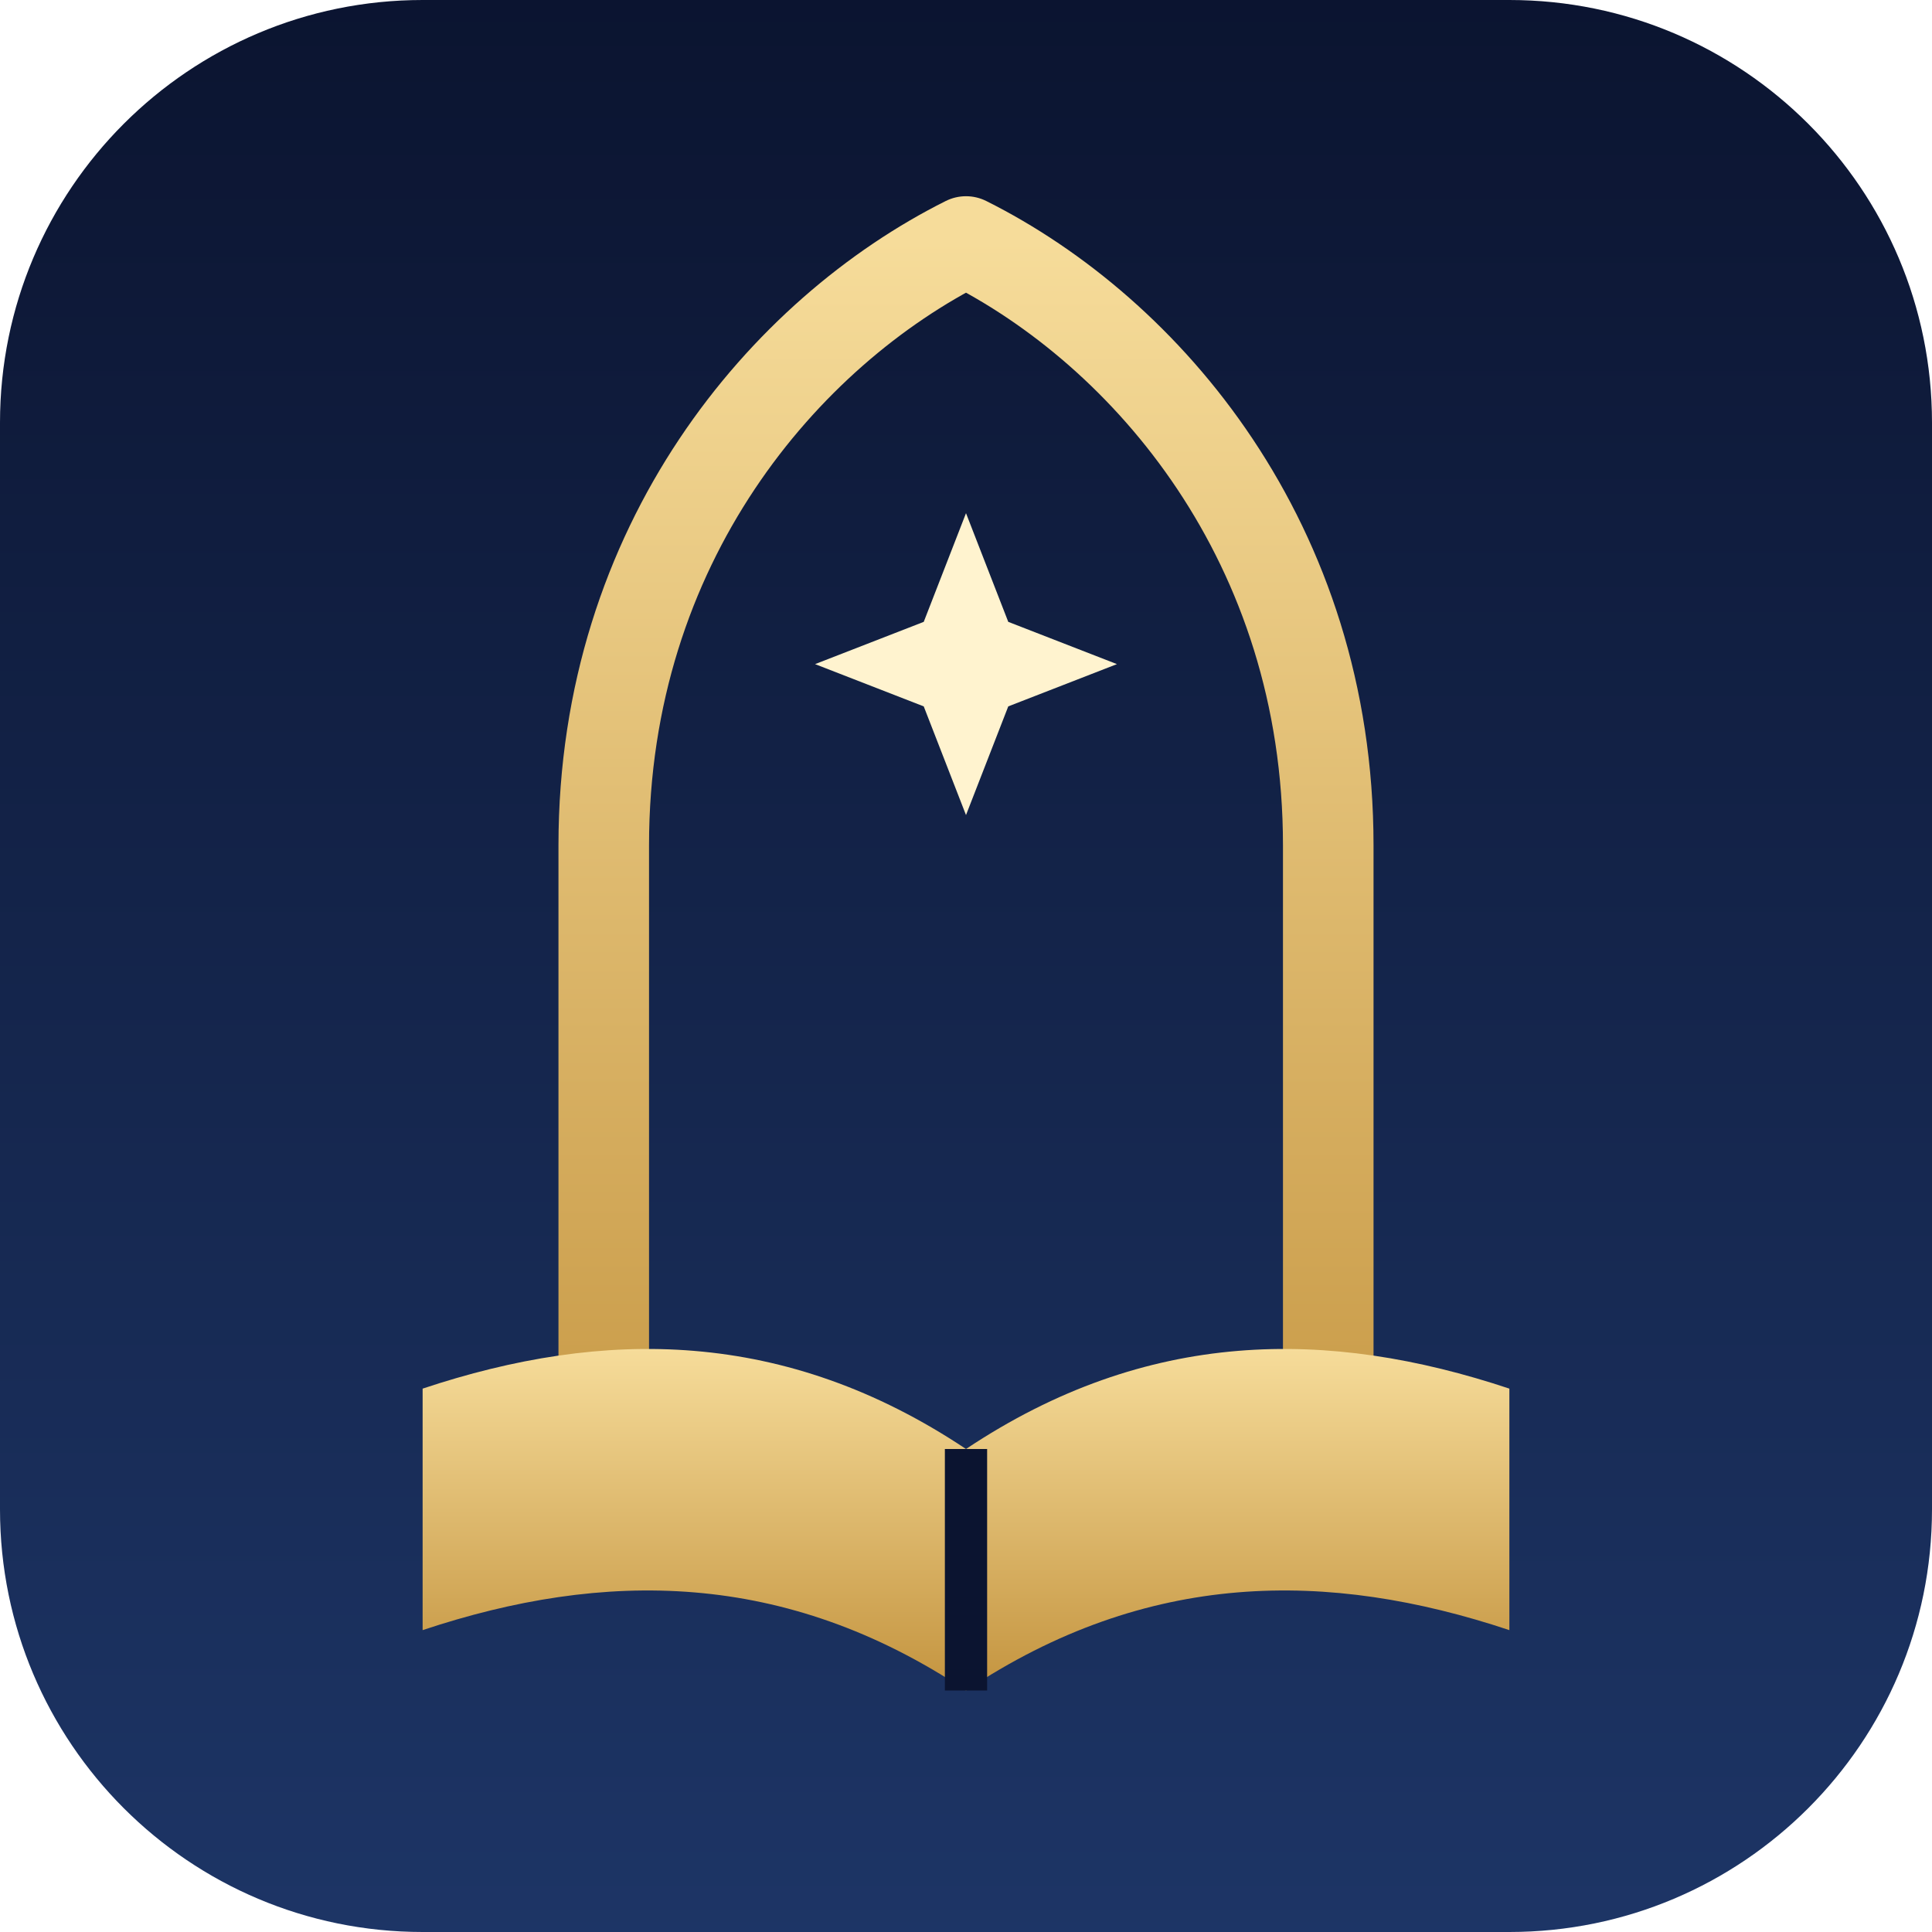
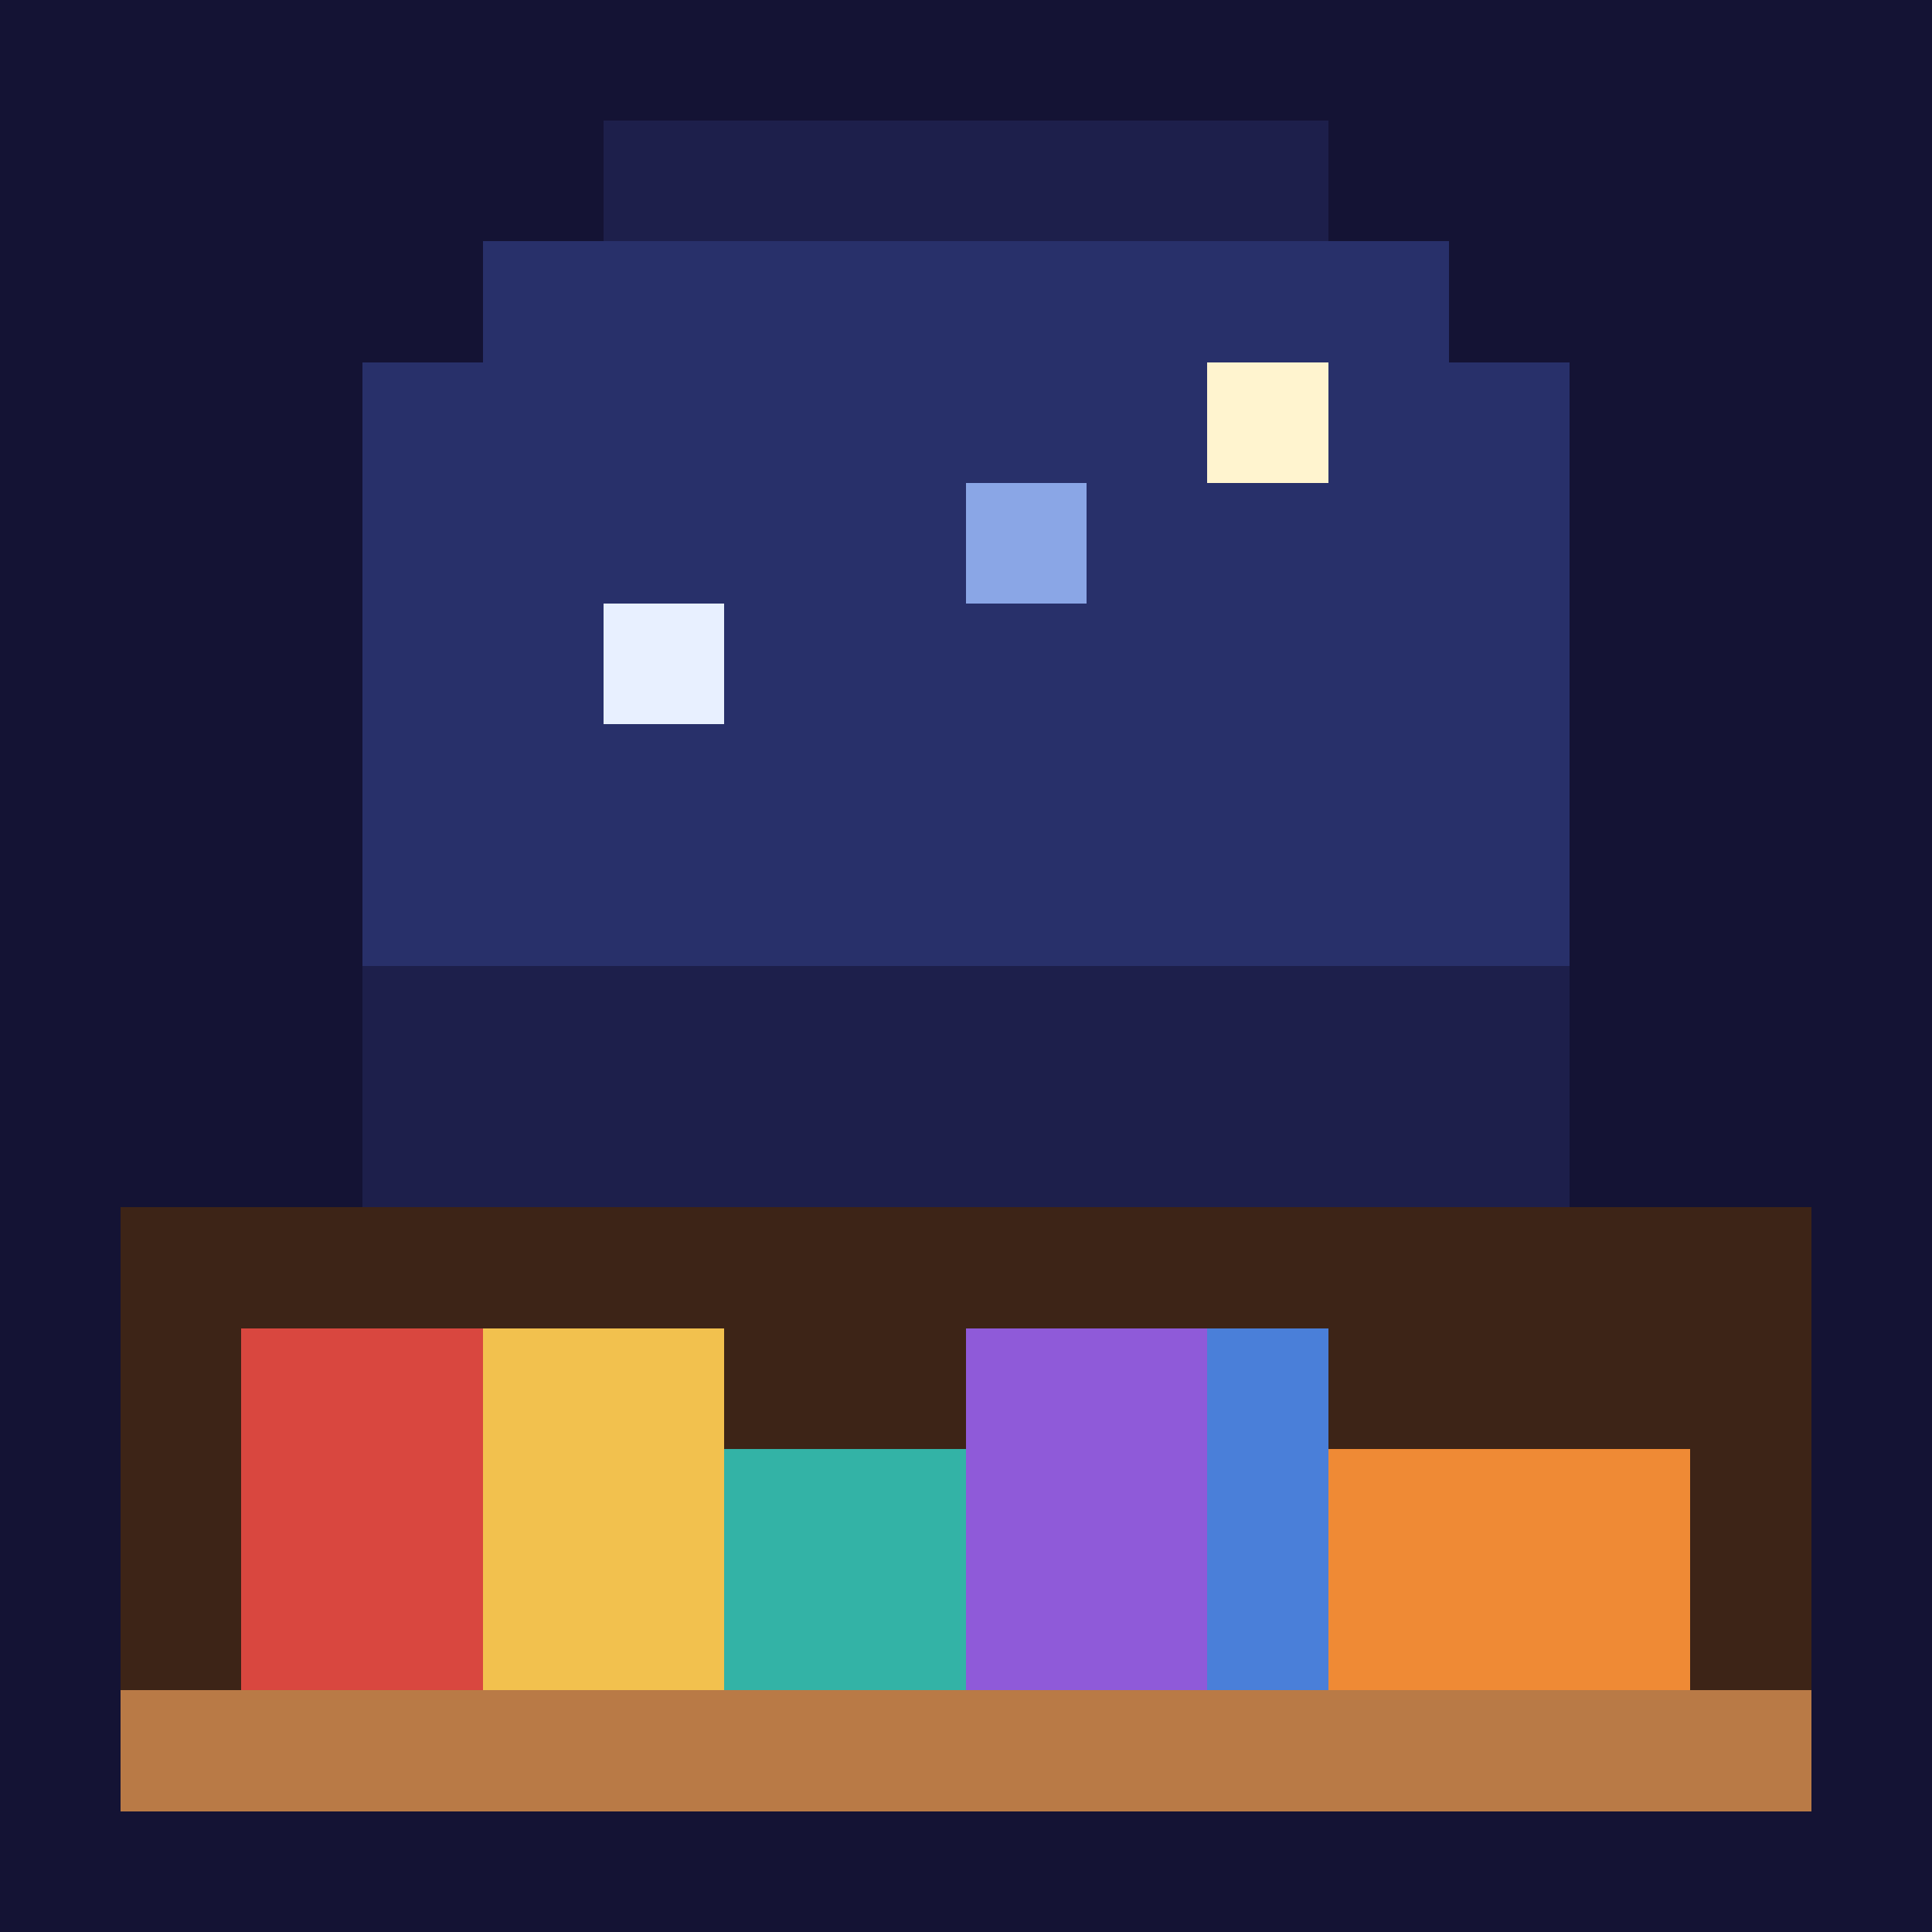
- <svg xmlns="http://www.w3.org/2000/svg" viewBox="0 0 64 64">
-   <defs>
-     <linearGradient id="night" x1="0" y1="0" x2="0" y2="1">
-       <stop offset="0" stop-color="#0b1430" />
-       <stop offset="1" stop-color="#1d3566" />
-     </linearGradient>
-     <linearGradient id="gold" x1="0" y1="0" x2="0" y2="1">
-       <stop offset="0" stop-color="#f6dc9a" />
-       <stop offset="1" stop-color="#c4943f" />
-     </linearGradient>
-   </defs>
-   <rect width="64" height="64" rx="14" fill="url(#night)" />
-   <path d="M20 52V28C20 18 26 11 32 8c6 3 12 10 12 20v24" fill="none" stroke="url(#gold)" stroke-width="3" stroke-linejoin="round" />
-   <path d="M32 9v20" stroke="url(#gold)" stroke-width="1.6" />
-   <path d="M32 17l1.4 3.6L37 22l-3.6 1.4L32 27l-1.4-3.6L27 22l3.6-1.4z" fill="#fff3cf" />
-   <path d="M14 46c6-2 12-2 18 2 6-4 12-4 18-2v8c-6-2-12-2-18 2-6-4-12-4-18-2z" fill="url(#gold)" />
-   <path d="M32 48v8" stroke="#0b1430" stroke-width="1.4" />
+ <svg xmlns="http://www.w3.org/2000/svg" viewBox="0 0 16 16" shape-rendering="crispEdges">
+   <rect width="16" height="16" fill="#141334" />
+   <rect x="4" y="2" width="8" height="1" fill="#28306a" />
+   <rect x="3" y="3" width="10" height="7" fill="#28306a" />
+   <rect x="5" y="1" width="6" height="1" fill="#1d1f4b" />
+   <rect x="10" y="3" width="1" height="1" fill="#fff4cf" />
+   <rect x="5" y="5" width="1" height="1" fill="#e8f0ff" />
+   <rect x="8" y="4" width="1" height="1" fill="#8aa6e6" />
+   <rect x="3" y="8" width="10" height="2" fill="#1d1f4b" />
+   <rect x="1" y="10" width="14" height="5" fill="#3d2417" />
+   <rect x="2" y="11" width="2" height="3" fill="#d9473f" />
+   <rect x="4" y="11" width="2" height="3" fill="#f2c14e" />
+   <rect x="6" y="12" width="2" height="2" fill="#33b3a6" />
+   <rect x="8" y="11" width="2" height="3" fill="#8f5ad9" />
+   <rect x="10" y="11" width="1" height="3" fill="#4a7fd9" />
+   <rect x="11" y="12" width="3" height="2" fill="#ef8a35" />
+   <rect x="1" y="14" width="14" height="1" fill="#b97a46" />
</svg>
